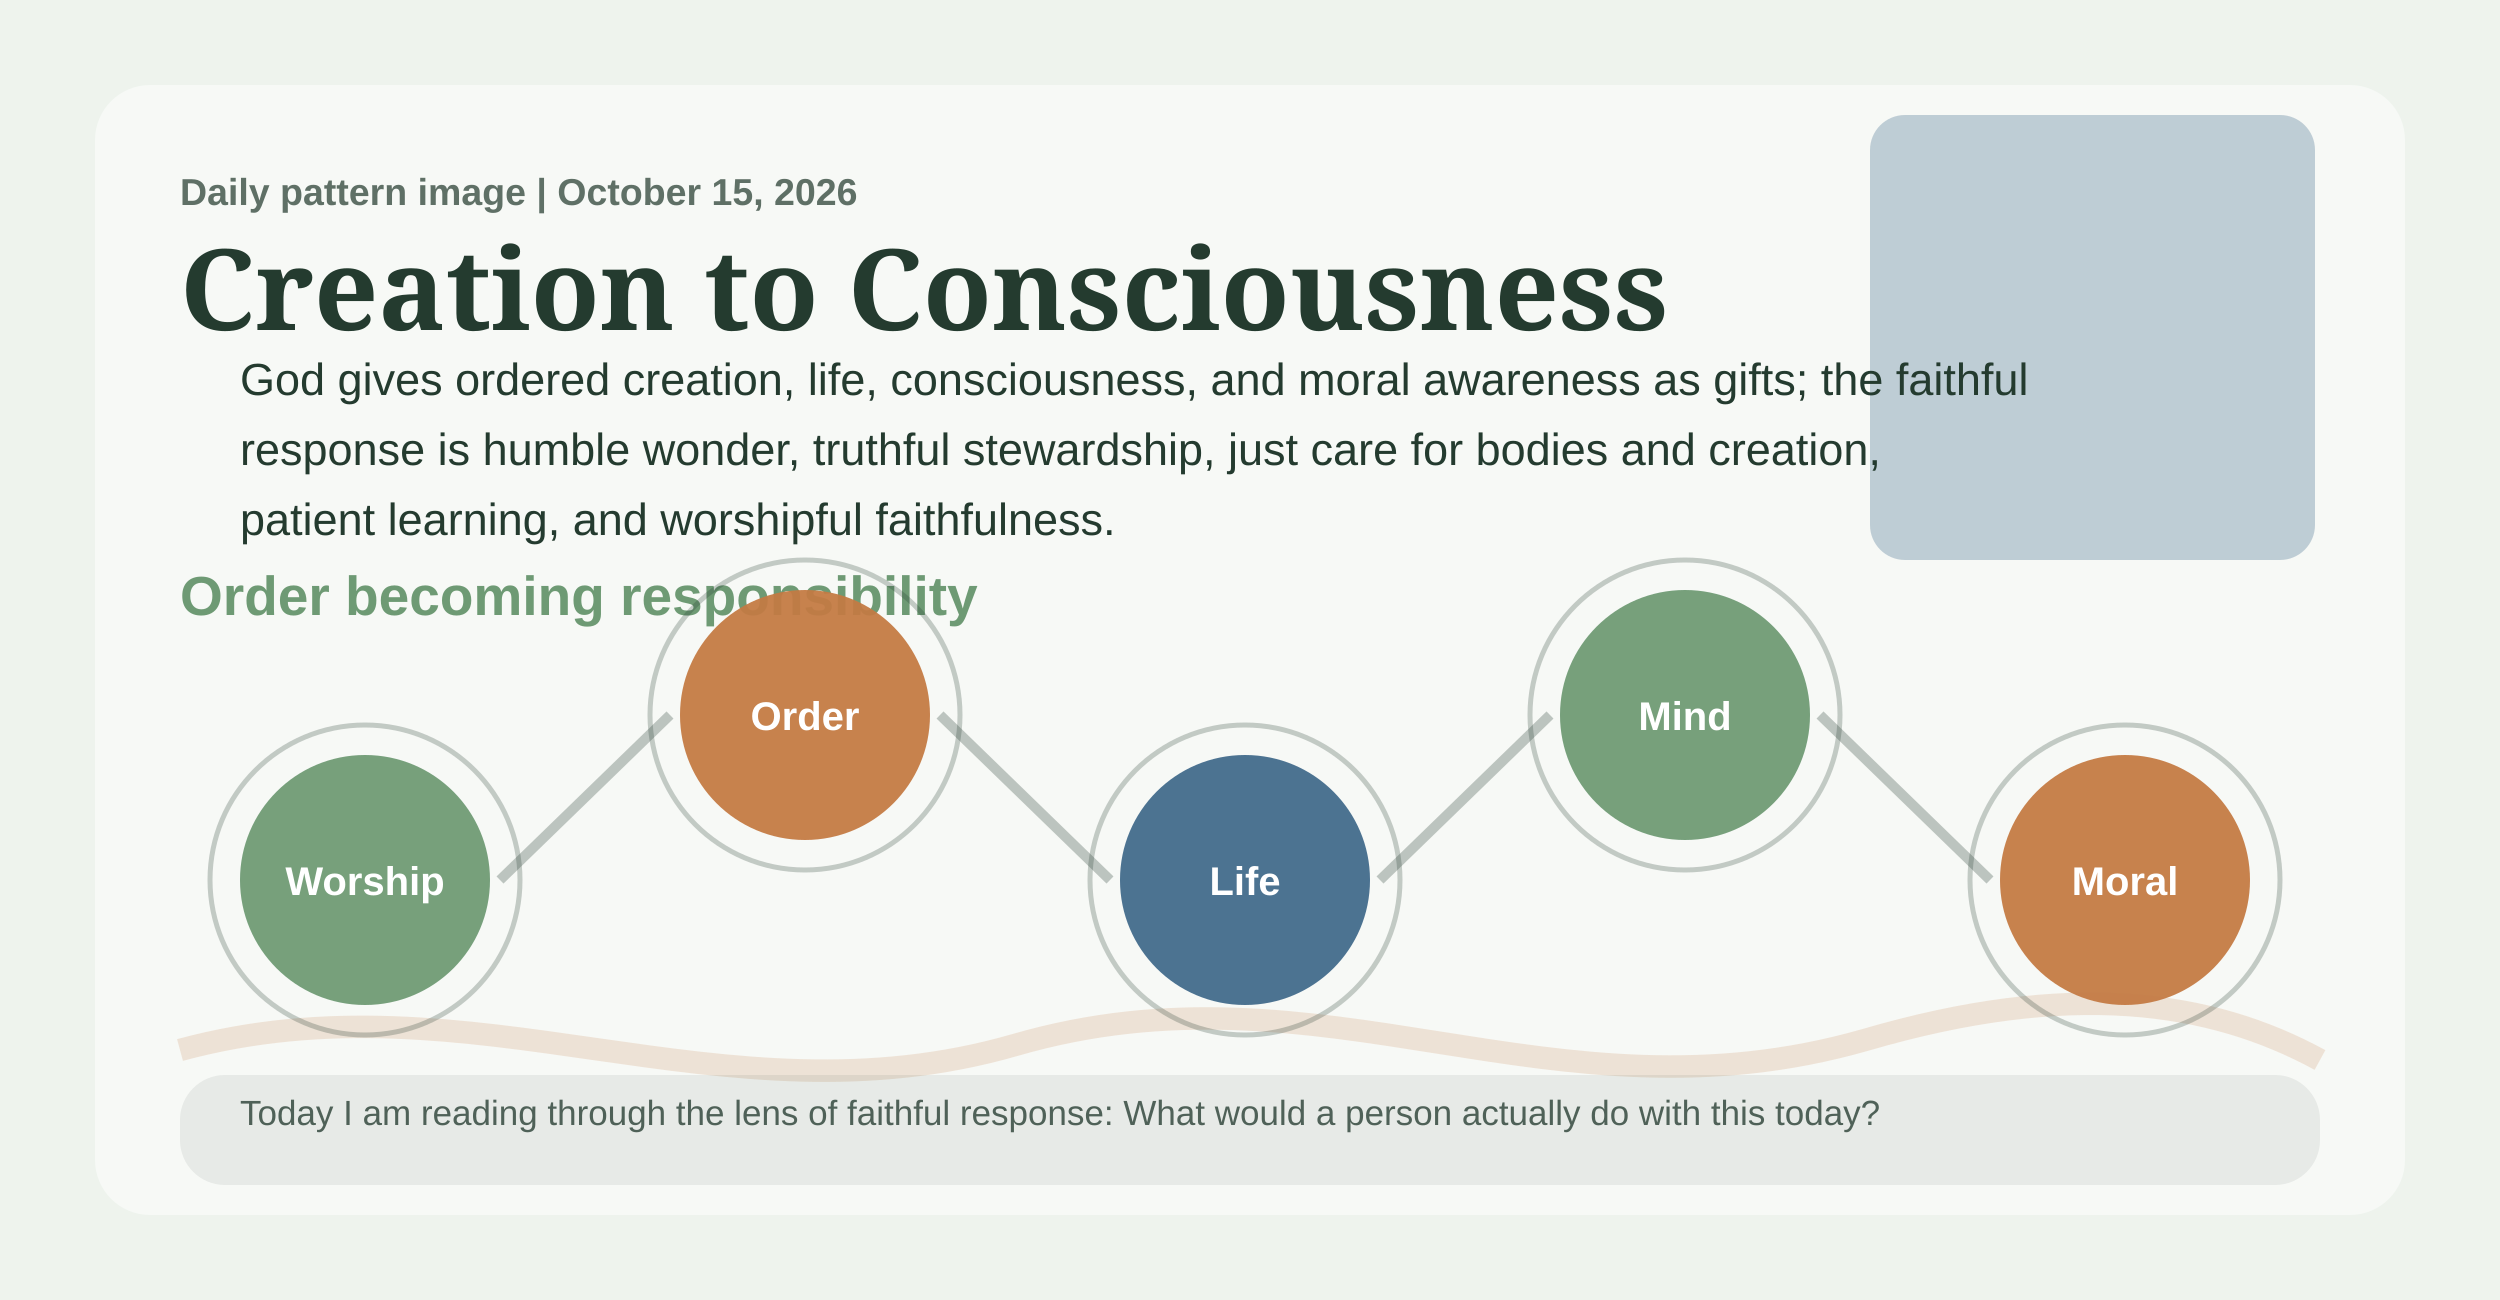
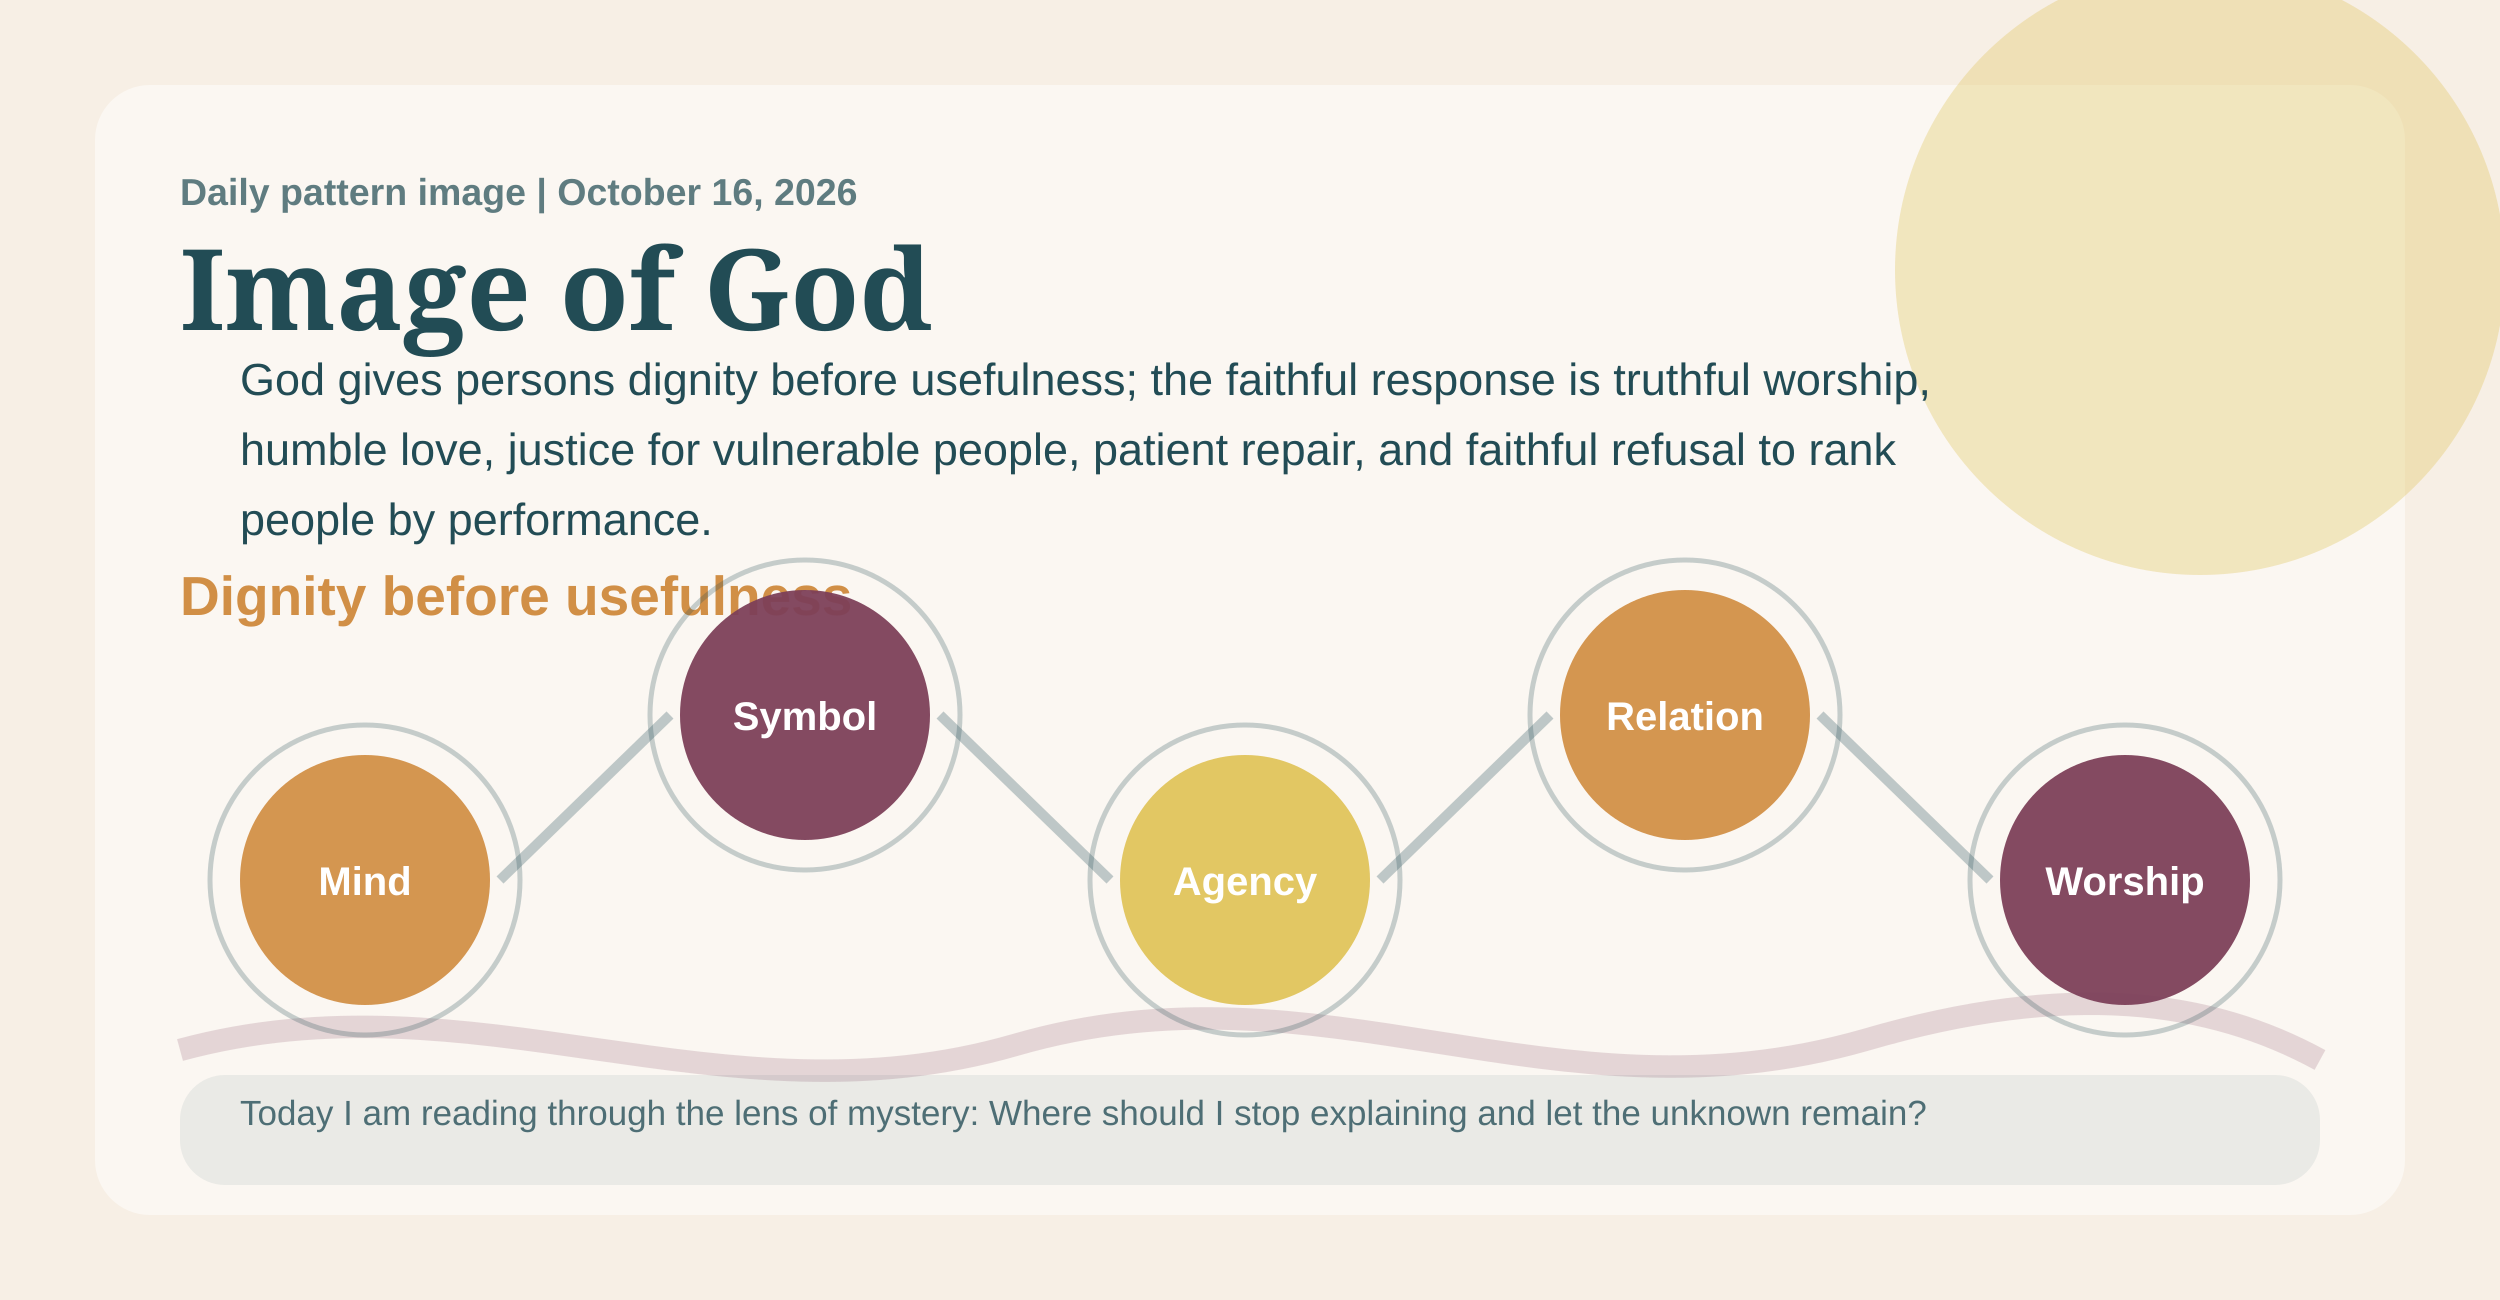
<svg xmlns="http://www.w3.org/2000/svg" width="1000" height="520" viewBox="0 0 1000 520" role="img" aria-labelledby="title desc">
  <style>
-     .eyebrow { font: 700 15px Arial, sans-serif; letter-spacing: 0; fill: #243b2f; opacity: 0.72; }
-     .title { font: 700 45px Georgia, serif; letter-spacing: 0; fill: #243b2f; }
-     .subtitle { font: 700 22px Arial, sans-serif; letter-spacing: 0; fill: #6e9a74; }
-     .body { font: 18px Arial, sans-serif; letter-spacing: 0; fill: #243b2f; }
-     .small { font: 14px Arial, sans-serif; letter-spacing: 0; fill: #243b2f; opacity: 0.78; }
+     .eyebrow { font: 700 15px Arial, sans-serif; letter-spacing: 0; fill: #224c55; opacity: 0.72; }
+     .title { font: 700 45px Georgia, serif; letter-spacing: 0; fill: #224c55; }
+     .subtitle { font: 700 22px Arial, sans-serif; letter-spacing: 0; fill: #d18f46; }
+     .body { font: 18px Arial, sans-serif; letter-spacing: 0; fill: #224c55; }
+     .small { font: 14px Arial, sans-serif; letter-spacing: 0; fill: #224c55; opacity: 0.78; }
    .node { font: 700 16px Arial, sans-serif; letter-spacing: 0; fill: #ffffff; }
  </style>
-   <rect width="1000" height="520" fill="#eef3ed" />
+   <rect width="1000" height="520" fill="#f7efe5" />
  <rect x="38" y="34" width="924" height="452" rx="22" fill="#ffffff" opacity="0.50" />
-   <rect x="748" y="46" width="178" height="178" rx="14" fill="#416a8b" opacity="0.31" />
-   <path d="M72 420 C190 388 288 452 406 418 C530 382 620 452 746 416 C828 392 884 400 928 424" fill="none" stroke="#c47a43" stroke-width="9" opacity="0.18" />
-   <text x="72" y="82" class="eyebrow">Daily pattern image | October 15, 2026</text>
-   <text x="72" y="132" class="title">Creation to Consciousness</text>
-   <text x="72" y="246" class="subtitle">Order becoming responsibility</text>
-   <text x="96" y="158" class="body">God gives ordered creation, life, consciousness, and moral awareness as gifts; the faithful</text>
-   <text x="96" y="186" class="body">response is humble wonder, truthful stewardship, just care for bodies and creation,</text>
-   <text x="96" y="214" class="body">patient learning, and worshipful faithfulness.</text>
-   <line x1="200" y1="352" x2="268" y2="286" stroke="#243b2f" stroke-width="4" opacity="0.28" />
-   <line x1="376" y1="286" x2="444" y2="352" stroke="#243b2f" stroke-width="4" opacity="0.28" />
-   <line x1="552" y1="352" x2="620" y2="286" stroke="#243b2f" stroke-width="4" opacity="0.28" />
-   <line x1="728" y1="286" x2="796" y2="352" stroke="#243b2f" stroke-width="4" opacity="0.28" />
-   <circle cx="146" cy="352" r="50" fill="#6e9a74" opacity="0.94" />
-   <circle cx="146" cy="352" r="62" fill="none" stroke="#243b2f" stroke-width="2" opacity="0.25" />
-   <text x="146" y="358" text-anchor="middle" class="node">Worship</text>
-   <circle cx="322" cy="286" r="50" fill="#c47a43" opacity="0.94" />
-   <circle cx="322" cy="286" r="62" fill="none" stroke="#243b2f" stroke-width="2" opacity="0.25" />
-   <text x="322" y="292" text-anchor="middle" class="node">Order</text>
-   <circle cx="498" cy="352" r="50" fill="#416a8b" opacity="0.94" />
-   <circle cx="498" cy="352" r="62" fill="none" stroke="#243b2f" stroke-width="2" opacity="0.25" />
-   <text x="498" y="358" text-anchor="middle" class="node">Life</text>
-   <circle cx="674" cy="286" r="50" fill="#6e9a74" opacity="0.94" />
-   <circle cx="674" cy="286" r="62" fill="none" stroke="#243b2f" stroke-width="2" opacity="0.25" />
-   <text x="674" y="292" text-anchor="middle" class="node">Mind</text>
-   <circle cx="850" cy="352" r="50" fill="#c47a43" opacity="0.94" />
-   <circle cx="850" cy="352" r="62" fill="none" stroke="#243b2f" stroke-width="2" opacity="0.25" />
-   <text x="850" y="358" text-anchor="middle" class="node">Moral</text>
-   <rect x="72" y="430" width="856" height="44" rx="18" fill="#243b2f" opacity="0.08" />
-   <text x="96" y="450" class="small">Today I am reading through the lens of faithful response: What would a person actually do with this today?</text>
+   <circle cx="880" cy="108" r="122" fill="#e0c35a" opacity="0.34" />
+   <path d="M72 420 C190 388 288 452 406 418 C530 382 620 452 746 416 C828 392 884 400 928 424" fill="none" stroke="#7c3f58" stroke-width="9" opacity="0.18" />
+   <text x="72" y="82" class="eyebrow">Daily pattern image | October 16, 2026</text>
+   <text x="72" y="132" class="title">Image of God</text>
+   <text x="72" y="246" class="subtitle">Dignity before usefulness</text>
+   <text x="96" y="158" class="body">God gives persons dignity before usefulness; the faithful response is truthful worship,</text>
+   <text x="96" y="186" class="body">humble love, justice for vulnerable people, patient repair, and faithful refusal to rank</text>
+   <text x="96" y="214" class="body">people by performance.</text>
+   <line x1="200" y1="352" x2="268" y2="286" stroke="#224c55" stroke-width="4" opacity="0.28" />
+   <line x1="376" y1="286" x2="444" y2="352" stroke="#224c55" stroke-width="4" opacity="0.28" />
+   <line x1="552" y1="352" x2="620" y2="286" stroke="#224c55" stroke-width="4" opacity="0.28" />
+   <line x1="728" y1="286" x2="796" y2="352" stroke="#224c55" stroke-width="4" opacity="0.28" />
+   <circle cx="146" cy="352" r="50" fill="#d18f46" opacity="0.94" />
+   <circle cx="146" cy="352" r="62" fill="none" stroke="#224c55" stroke-width="2" opacity="0.25" />
+   <text x="146" y="358" text-anchor="middle" class="node">Mind</text>
+   <circle cx="322" cy="286" r="50" fill="#7c3f58" opacity="0.94" />
+   <circle cx="322" cy="286" r="62" fill="none" stroke="#224c55" stroke-width="2" opacity="0.25" />
+   <text x="322" y="292" text-anchor="middle" class="node">Symbol</text>
+   <circle cx="498" cy="352" r="50" fill="#e0c35a" opacity="0.94" />
+   <circle cx="498" cy="352" r="62" fill="none" stroke="#224c55" stroke-width="2" opacity="0.25" />
+   <text x="498" y="358" text-anchor="middle" class="node">Agency</text>
+   <circle cx="674" cy="286" r="50" fill="#d18f46" opacity="0.94" />
+   <circle cx="674" cy="286" r="62" fill="none" stroke="#224c55" stroke-width="2" opacity="0.25" />
+   <text x="674" y="292" text-anchor="middle" class="node">Relation</text>
+   <circle cx="850" cy="352" r="50" fill="#7c3f58" opacity="0.94" />
+   <circle cx="850" cy="352" r="62" fill="none" stroke="#224c55" stroke-width="2" opacity="0.25" />
+   <text x="850" y="358" text-anchor="middle" class="node">Worship</text>
+   <rect x="72" y="430" width="856" height="44" rx="18" fill="#224c55" opacity="0.08" />
+   <text x="96" y="450" class="small">Today I am reading through the lens of mystery: Where should I stop explaining and let the unknown remain?</text>
</svg>
